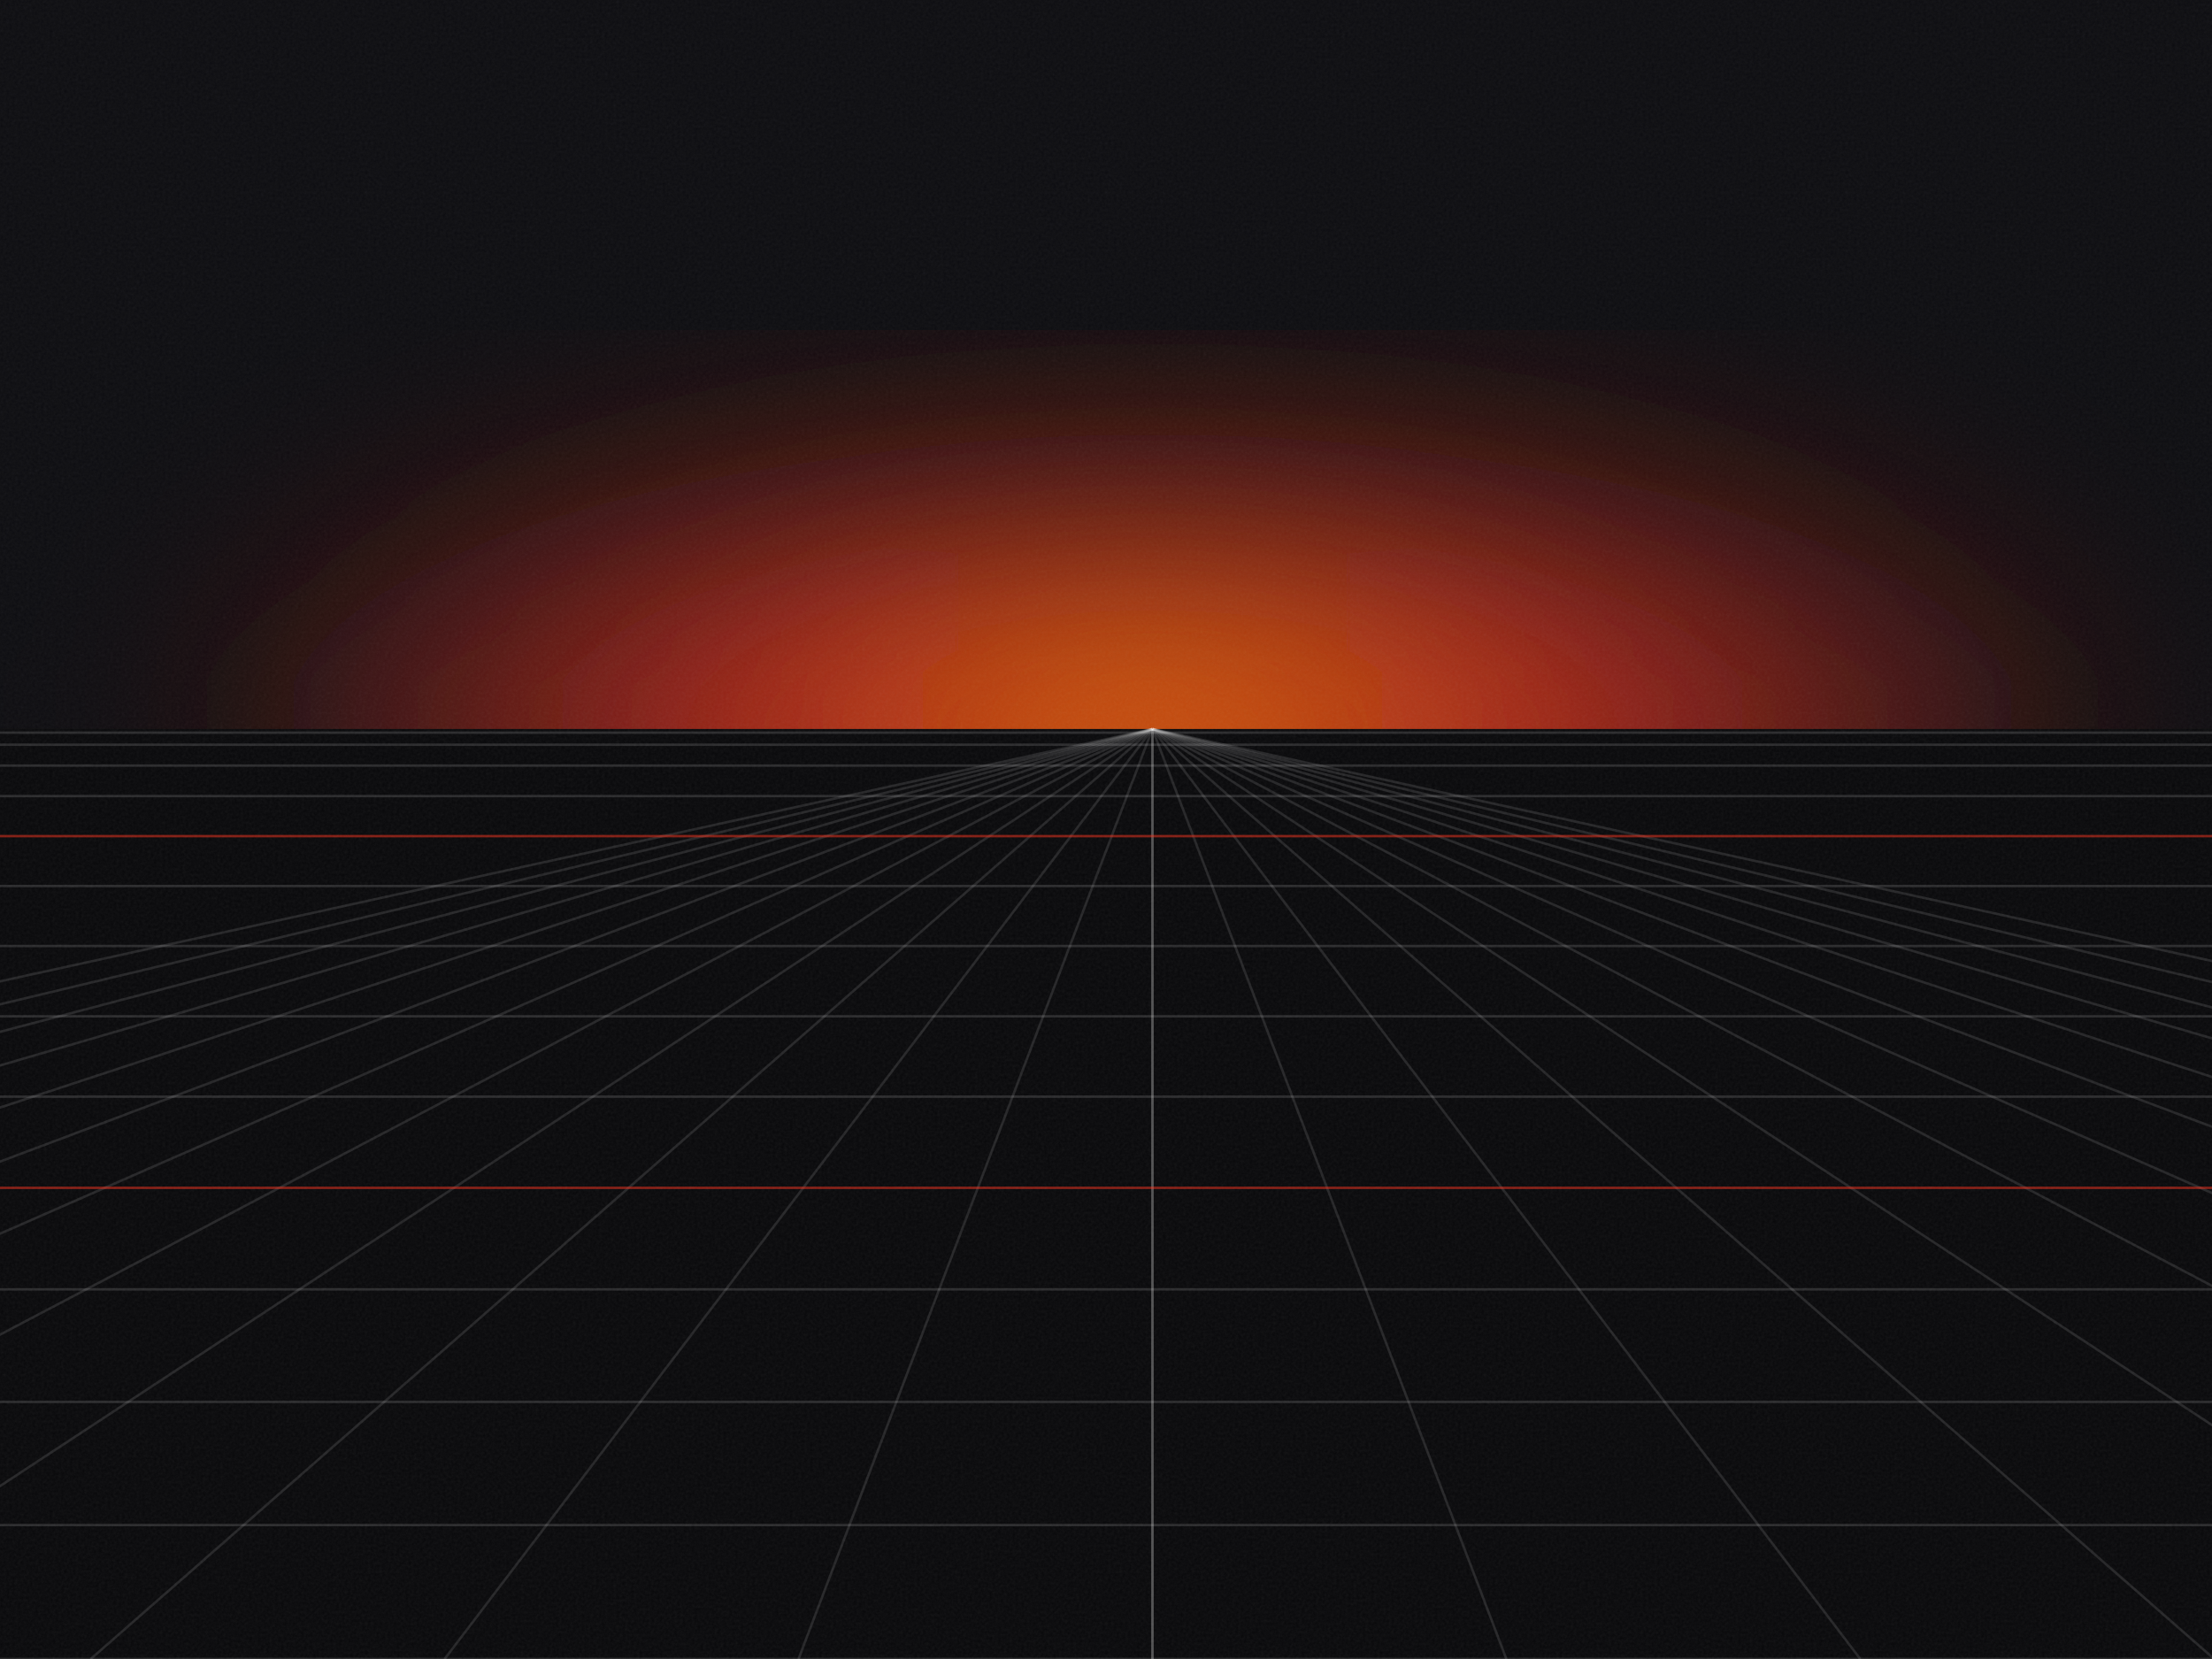
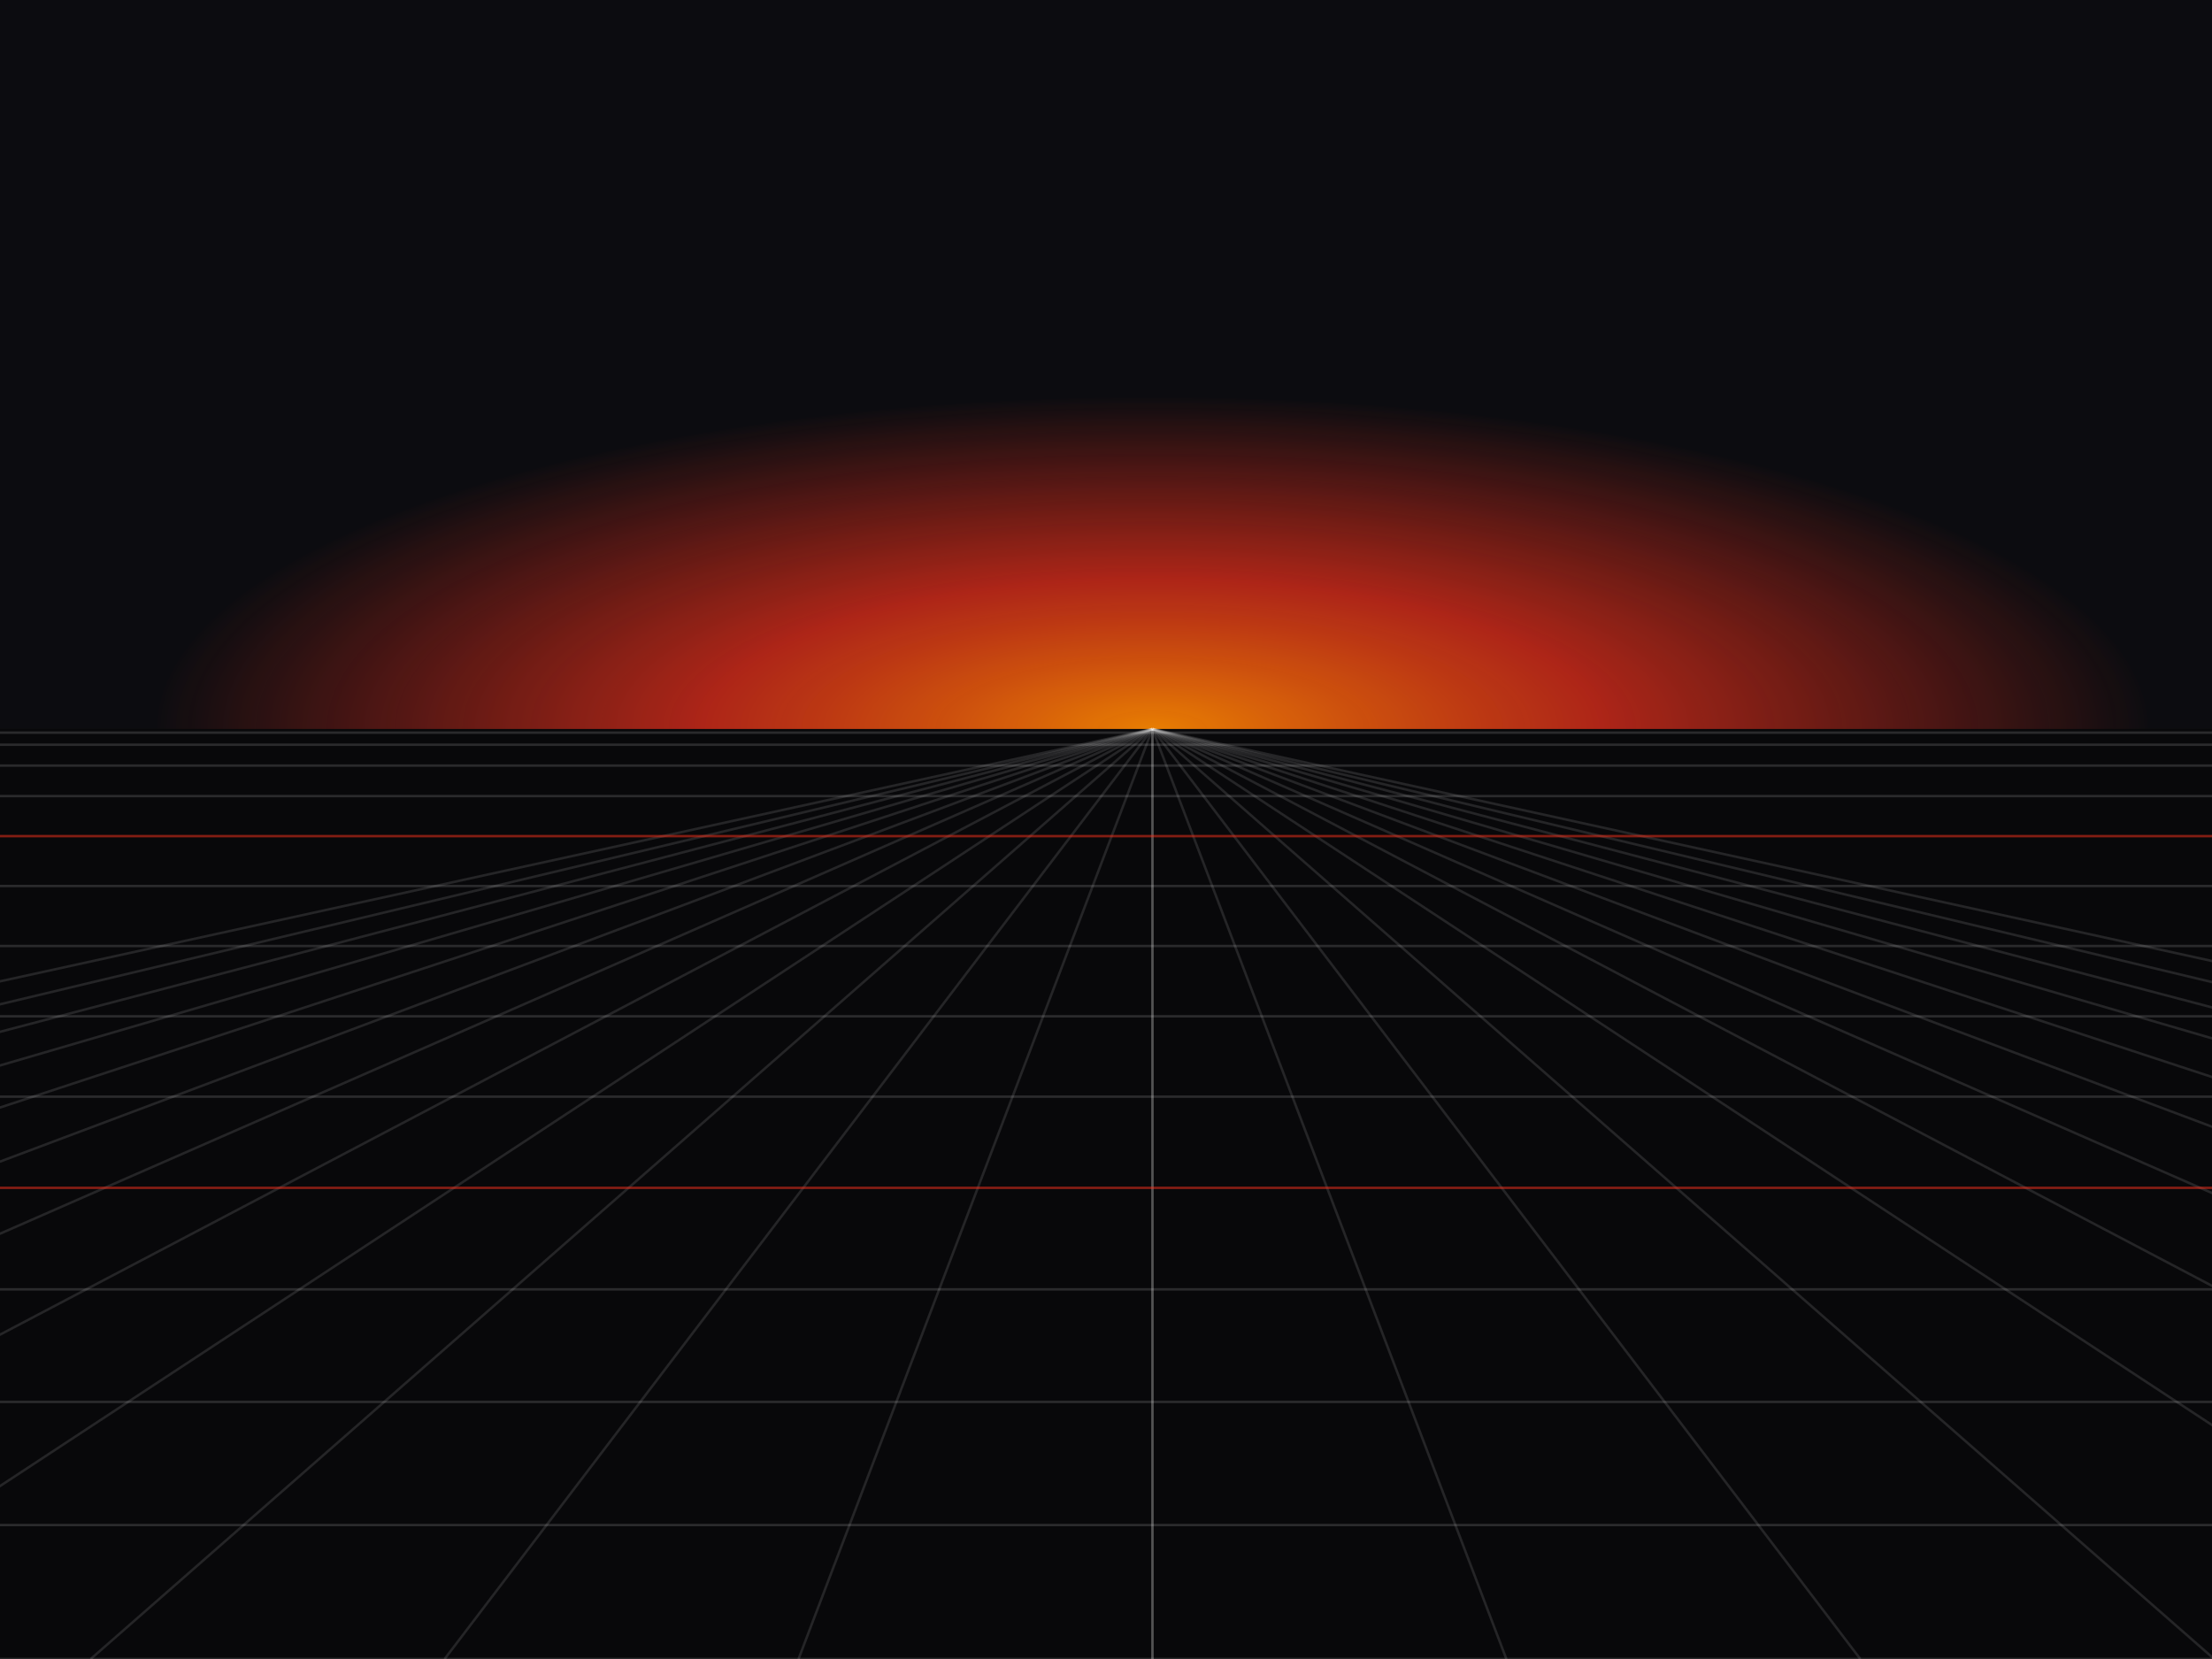
<svg xmlns="http://www.w3.org/2000/svg" viewBox="0 0 900 675" width="900" height="675" role="img">
  <defs>
    <radialGradient id="bloomshowcase05svg">
      <stop offset="0" stop-color="#ff8a00" stop-opacity="0.95" />
      <stop offset="0.45" stop-color="#fd321c" stop-opacity="0.7" />
      <stop offset="1" stop-color="#fd321c" stop-opacity="0" />
    </radialGradient>
    <linearGradient id="sweepshowcase05svg" x1="0" y1="0" x2="1" y2="1">
      <stop offset="0" stop-color="#8f1405" />
      <stop offset="0.55" stop-color="#fd321c" />
      <stop offset="1" stop-color="#ff8a00" />
    </linearGradient>
-     <filter id="softshowcase05svg">
-       <feGaussianBlur stdDeviation="42" />
-     </filter>
-     <filter id="grainshowcase05svg" x="0" y="0" width="100%" height="100%">
-       <feTurbulence type="fractalNoise" baseFrequency="0.85" numOctaves="3" stitchTiles="stitch" />
-       <feColorMatrix type="saturate" values="0" />
-       <feComponentTransfer>
-         <feFuncA type="linear" slope="0.13" />
-       </feComponentTransfer>
-     </filter>
  </defs>
  <rect width="900" height="675" fill="#0a0a0b" />
  <rect width="900" height="296.6" fill="#0c0c10" />
-   <ellipse cx="468.9" cy="296.6" rx="405" ry="135" fill="url(#bloomshowcase05svg)" opacity="0.95" filter="url(#softshowcase05svg)" />
+   <ellipse cx="468.9" cy="296.6" rx="405" ry="135" fill="url(#bloomshowcase05svg)" opacity="0.95" />
  <rect y="296.6" width="900" height="378.4" fill="#08080a" />
  <line x1="468.9" y1="296.6" x2="-1259.1" y2="675" stroke="#fff" stroke-opacity="0.12" stroke-width="1" />
  <line x1="468.9" y1="296.6" x2="-1115.1" y2="675" stroke="#fff" stroke-opacity="0.12" stroke-width="1" />
  <line x1="468.9" y1="296.6" x2="-971.1" y2="675" stroke="#fff" stroke-opacity="0.12" stroke-width="1" />
  <line x1="468.9" y1="296.6" x2="-827.1" y2="675" stroke="#fff" stroke-opacity="0.12" stroke-width="1" />
  <line x1="468.9" y1="296.6" x2="-683.1" y2="675" stroke="#fff" stroke-opacity="0.12" stroke-width="1" />
  <line x1="468.9" y1="296.6" x2="-539.1" y2="675" stroke="#fff" stroke-opacity="0.12" stroke-width="1" />
  <line x1="468.9" y1="296.6" x2="-395.1" y2="675" stroke="#fff" stroke-opacity="0.12" stroke-width="1" />
  <line x1="468.9" y1="296.6" x2="-251.1" y2="675" stroke="#fff" stroke-opacity="0.12" stroke-width="1" />
  <line x1="468.9" y1="296.6" x2="-107.1" y2="675" stroke="#fff" stroke-opacity="0.12" stroke-width="1" />
  <line x1="468.9" y1="296.6" x2="36.9" y2="675" stroke="#fff" stroke-opacity="0.12" stroke-width="1" />
  <line x1="468.9" y1="296.6" x2="180.9" y2="675" stroke="#fff" stroke-opacity="0.12" stroke-width="1" />
  <line x1="468.9" y1="296.6" x2="324.9" y2="675" stroke="#fff" stroke-opacity="0.12" stroke-width="1" />
  <line x1="468.9" y1="296.6" x2="468.9" y2="675" stroke="#fff" stroke-opacity="0.3" stroke-width="1" />
  <line x1="468.9" y1="296.6" x2="612.9" y2="675" stroke="#fff" stroke-opacity="0.12" stroke-width="1" />
  <line x1="468.9" y1="296.6" x2="756.9" y2="675" stroke="#fff" stroke-opacity="0.12" stroke-width="1" />
  <line x1="468.9" y1="296.6" x2="900.9" y2="675" stroke="#fff" stroke-opacity="0.12" stroke-width="1" />
  <line x1="468.9" y1="296.6" x2="1044.9" y2="675" stroke="#fff" stroke-opacity="0.12" stroke-width="1" />
  <line x1="468.9" y1="296.6" x2="1188.9" y2="675" stroke="#fff" stroke-opacity="0.12" stroke-width="1" />
  <line x1="468.9" y1="296.6" x2="1332.9" y2="675" stroke="#fff" stroke-opacity="0.12" stroke-width="1" />
  <line x1="468.9" y1="296.6" x2="1476.9" y2="675" stroke="#fff" stroke-opacity="0.12" stroke-width="1" />
  <line x1="468.9" y1="296.6" x2="1620.9" y2="675" stroke="#fff" stroke-opacity="0.12" stroke-width="1" />
  <line x1="468.9" y1="296.6" x2="1764.9" y2="675" stroke="#fff" stroke-opacity="0.12" stroke-width="1" />
  <line x1="468.9" y1="296.6" x2="1908.9" y2="675" stroke="#fff" stroke-opacity="0.12" stroke-width="1" />
  <line x1="468.9" y1="296.6" x2="2052.9" y2="675" stroke="#fff" stroke-opacity="0.12" stroke-width="1" />
  <line x1="468.9" y1="296.6" x2="2196.9" y2="675" stroke="#fff" stroke-opacity="0.12" stroke-width="1" />
  <line x1="0" y1="298.1" x2="900" y2="298.1" stroke="#fff" stroke-opacity="0.14" stroke-width="1" />
  <line x1="0" y1="303" x2="900" y2="303" stroke="#fff" stroke-opacity="0.14" stroke-width="1" />
  <line x1="0" y1="311.5" x2="900" y2="311.5" stroke="#fff" stroke-opacity="0.14" stroke-width="1" />
  <line x1="0" y1="323.9" x2="900" y2="323.9" stroke="#fff" stroke-opacity="0.14" stroke-width="1" />
  <line x1="0" y1="340.2" x2="900" y2="340.2" stroke="#fd321c" stroke-opacity="0.5" stroke-width="1" />
  <line x1="0" y1="360.5" x2="900" y2="360.5" stroke="#fff" stroke-opacity="0.14" stroke-width="1" />
  <line x1="0" y1="384.9" x2="900" y2="384.9" stroke="#fff" stroke-opacity="0.14" stroke-width="1" />
  <line x1="0" y1="413.5" x2="900" y2="413.5" stroke="#fff" stroke-opacity="0.14" stroke-width="1" />
  <line x1="0" y1="446.2" x2="900" y2="446.2" stroke="#fff" stroke-opacity="0.14" stroke-width="1" />
  <line x1="0" y1="483.3" x2="900" y2="483.3" stroke="#fd321c" stroke-opacity="0.5" stroke-width="1" />
  <line x1="0" y1="524.6" x2="900" y2="524.6" stroke="#fff" stroke-opacity="0.14" stroke-width="1" />
  <line x1="0" y1="570.4" x2="900" y2="570.4" stroke="#fff" stroke-opacity="0.14" stroke-width="1" />
  <line x1="0" y1="620.5" x2="900" y2="620.5" stroke="#fff" stroke-opacity="0.14" stroke-width="1" />
  <line x1="0" y1="675" x2="900" y2="675" stroke="#fff" stroke-opacity="0.14" stroke-width="1" />
-   <rect width="900" height="675" filter="url(#grainshowcase05svg)" opacity="0.5" />
</svg>
